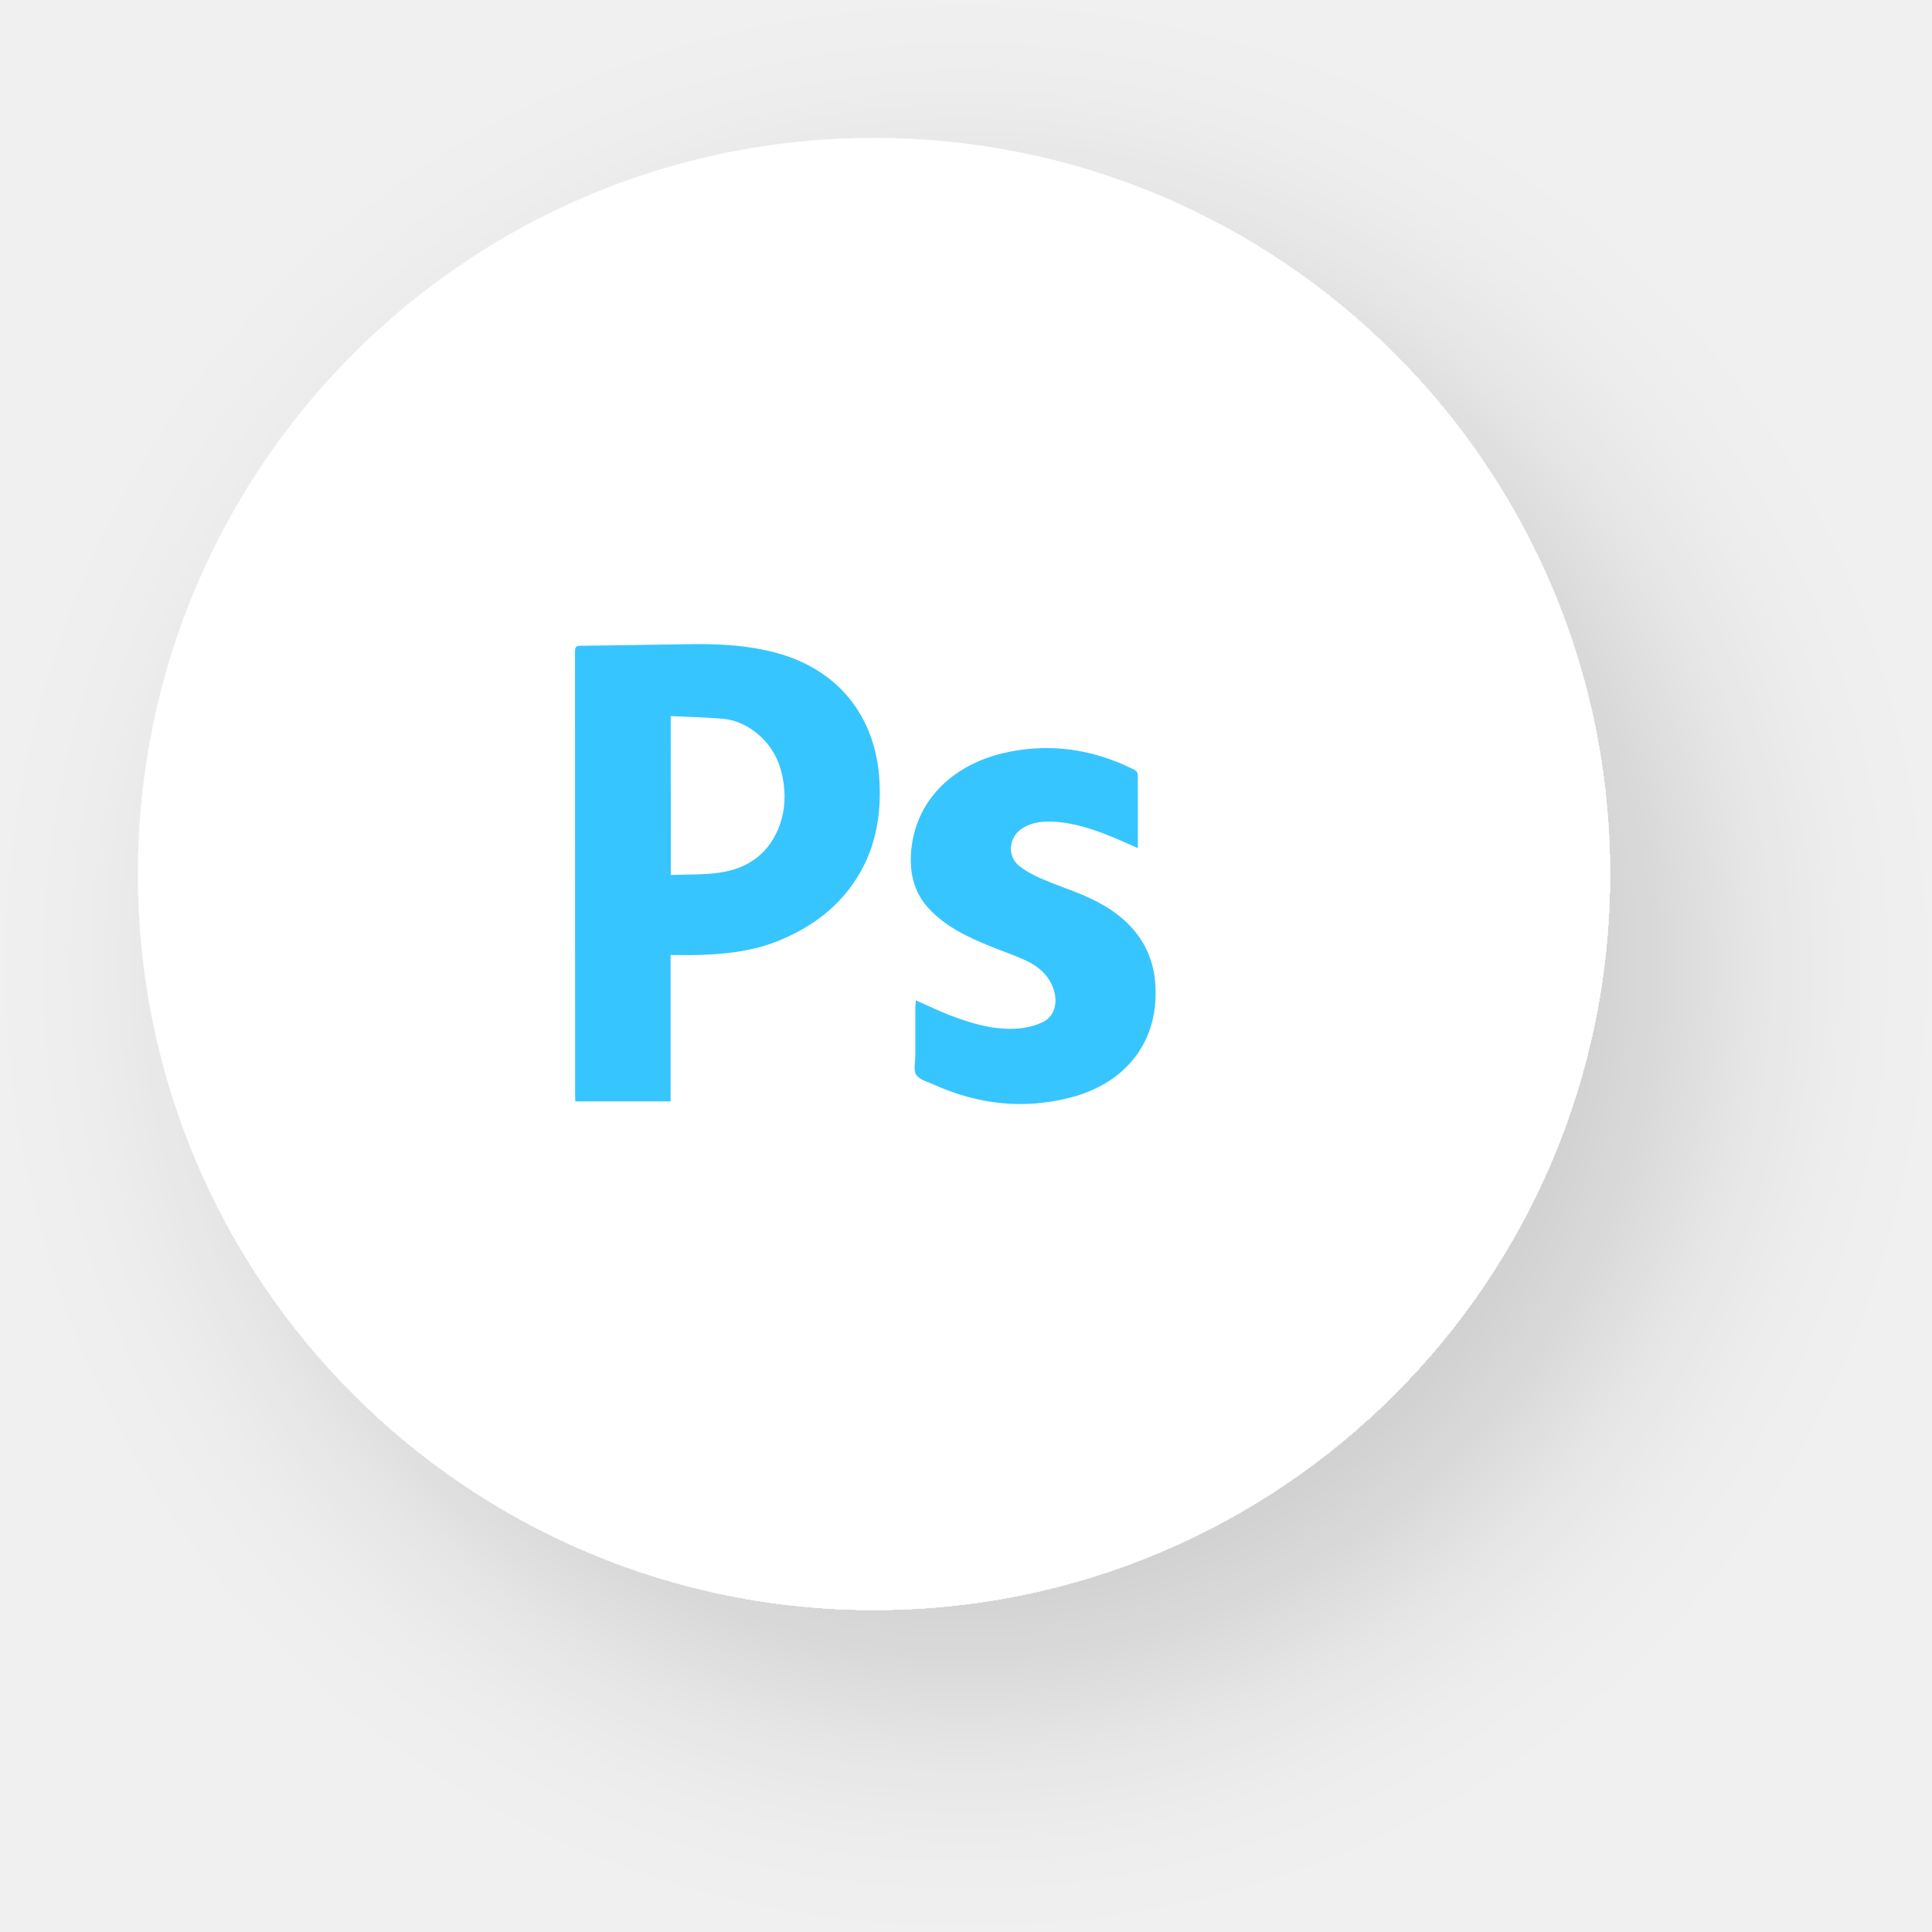
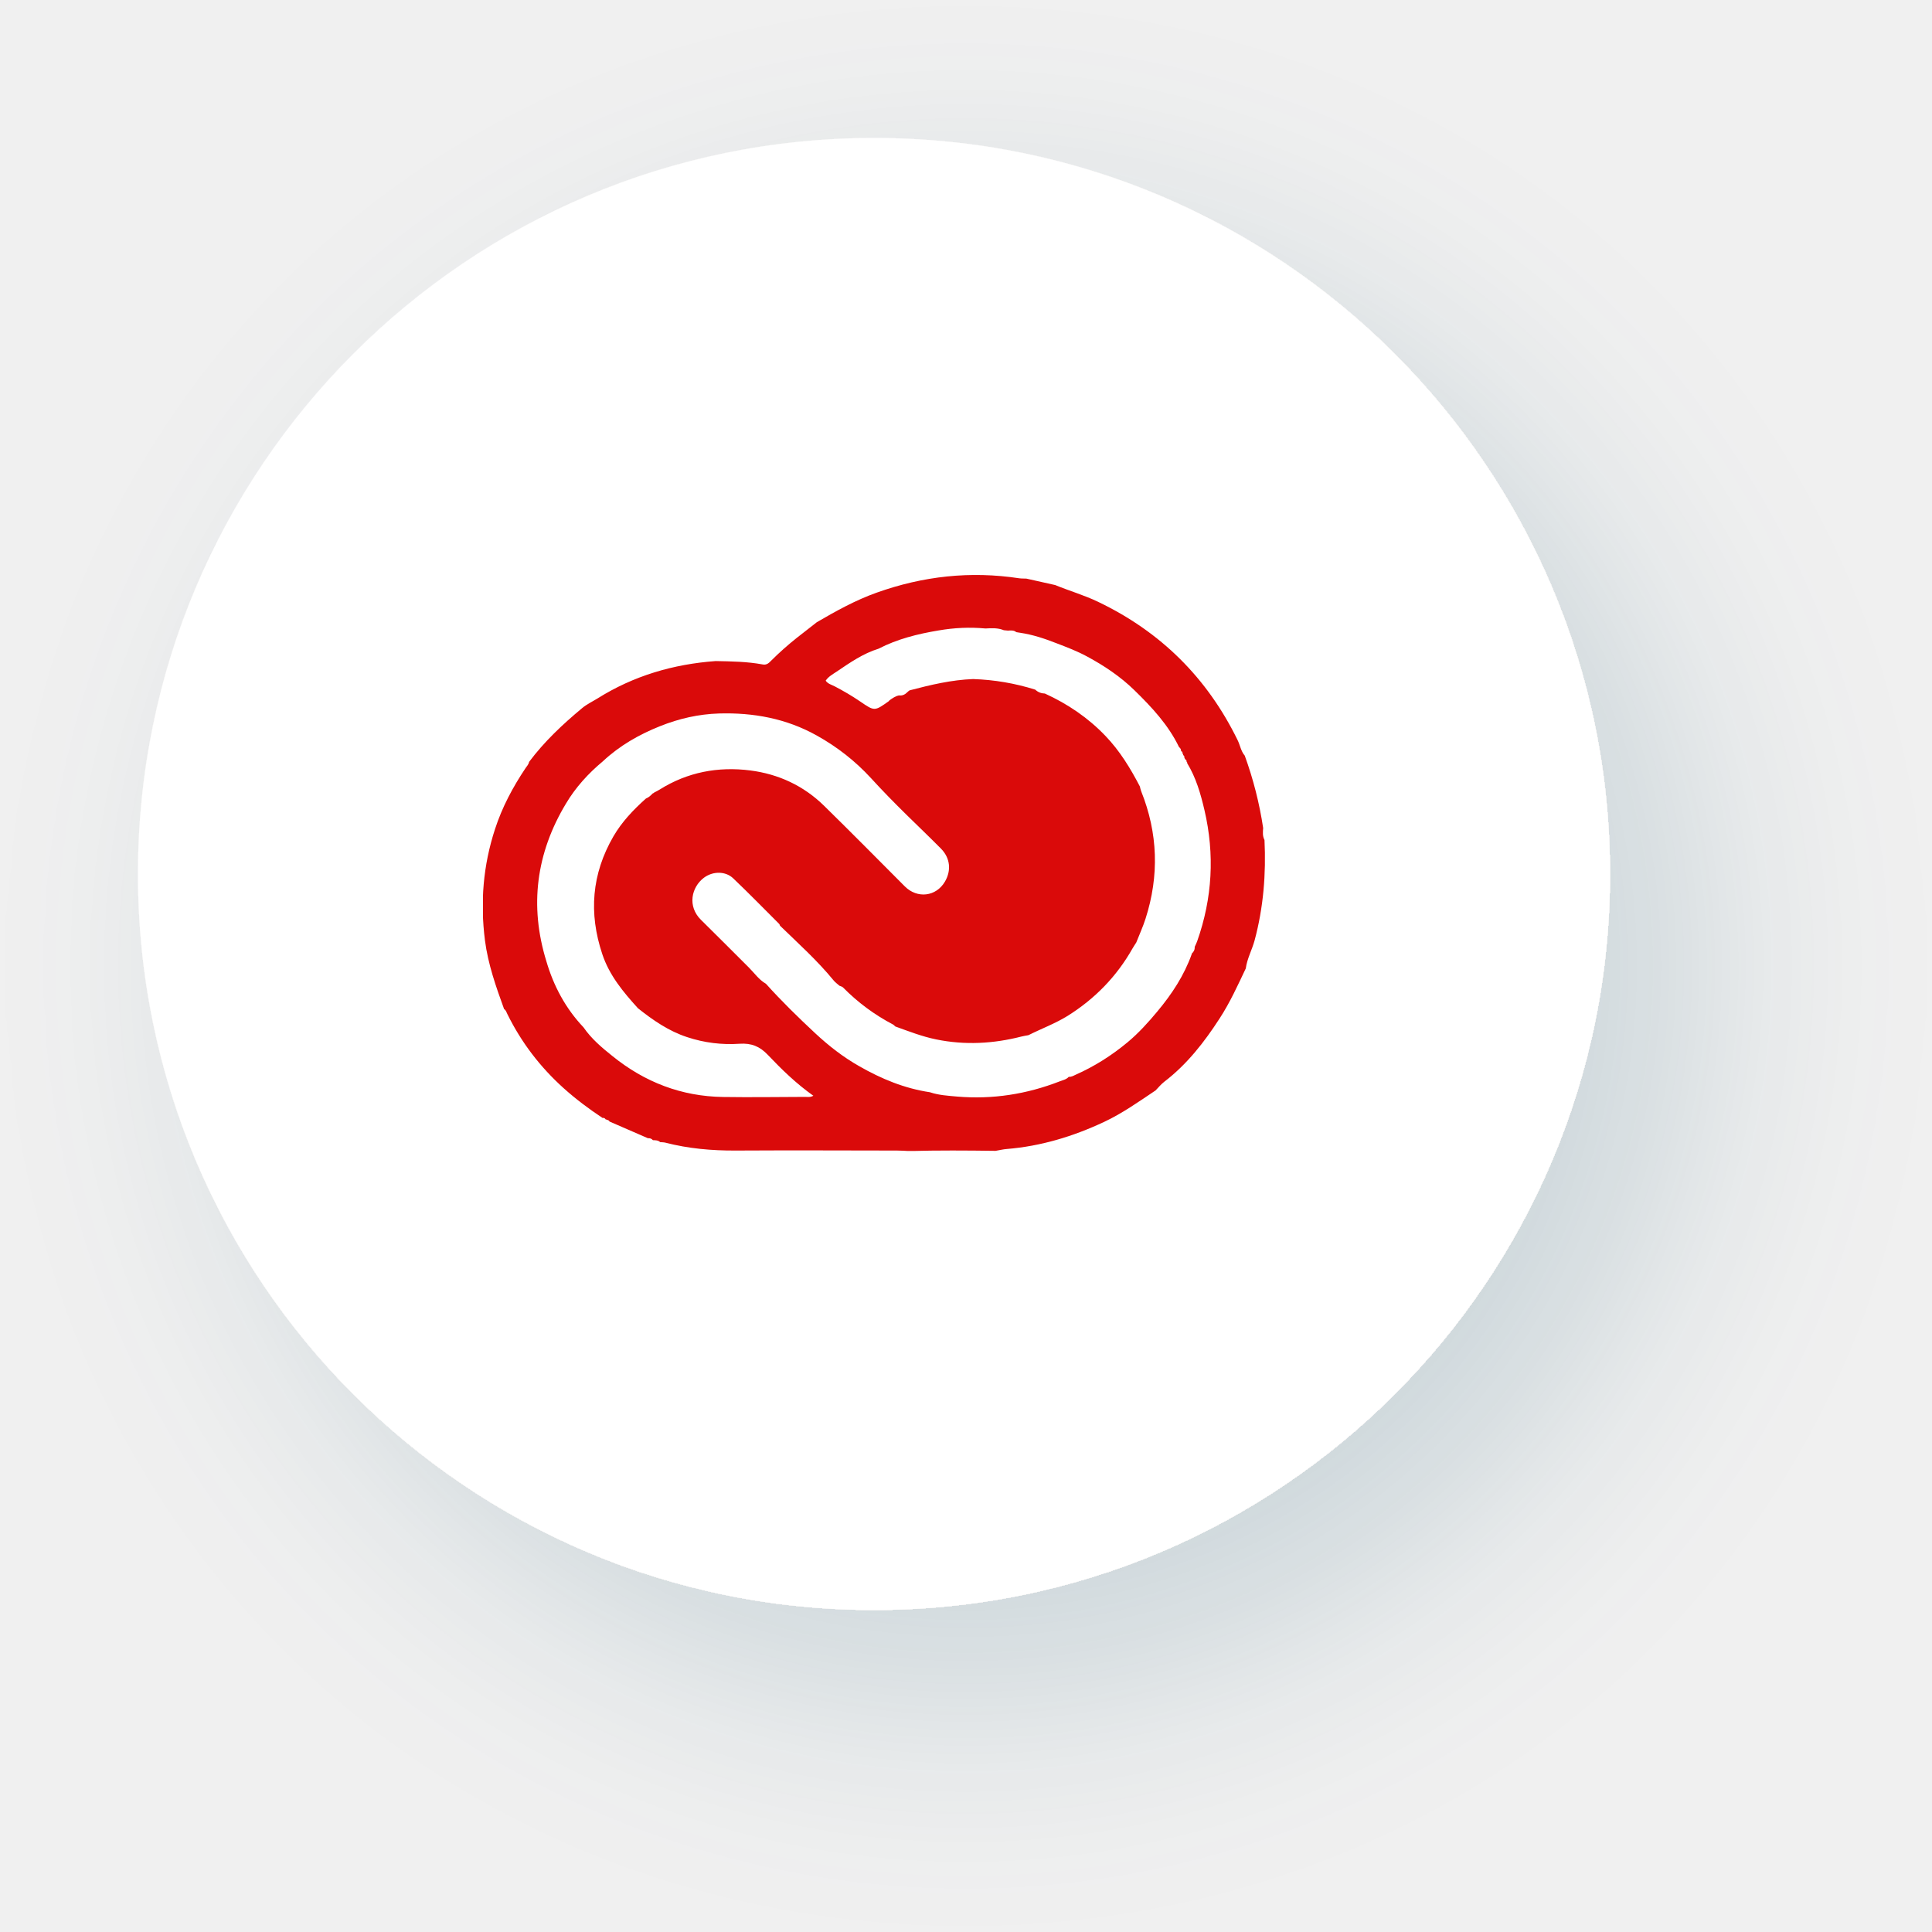
<svg xmlns="http://www.w3.org/2000/svg" width="84" height="84" viewBox="0 0 84 84" fill="none">
-   <g filter="url(#filter0_d_33_589)">
+   <g filter="url(#filter0_d_7_639)">
    <circle cx="38" cy="38" r="32" fill="white" />
  </g>
-   <g clip-path="url(#clip0_33_589)">
-     <path d="M29.156 41.523C29.156 43.679 29.156 45.769 29.156 47.887C27.772 47.887 26.407 47.887 25.014 47.887C25.009 47.802 25.005 47.721 25.005 47.636C25.005 41.206 25.005 34.78 25 28.35C25 28.18 25.009 28.076 25.231 28.076C26.878 28.062 28.525 28.024 30.168 28.005C31.344 27.995 32.511 28.062 33.66 28.36C36.408 29.064 38.093 31.125 38.239 33.981C38.305 35.258 38.13 36.497 37.552 37.645C36.77 39.196 35.495 40.218 33.918 40.875C32.69 41.386 31.391 41.508 30.078 41.527C29.777 41.523 29.476 41.523 29.156 41.523ZM29.165 38.043C29.88 38.014 30.582 38.043 31.264 37.943C32.426 37.783 33.335 37.201 33.819 36.081C34.088 35.456 34.163 34.799 34.078 34.118C33.975 33.282 33.664 32.558 33.034 31.991C32.582 31.579 32.045 31.31 31.438 31.253C30.685 31.182 29.927 31.173 29.16 31.135C29.165 33.461 29.165 35.717 29.165 38.043Z" fill="#37C5FF" />
-     <path d="M39.815 43.494C40.328 43.716 40.813 43.953 41.312 44.147C42.291 44.515 43.293 44.818 44.357 44.709C44.705 44.671 45.072 44.577 45.383 44.416C45.901 44.142 46.028 43.461 45.736 42.828C45.5 42.312 45.082 41.981 44.587 41.754C44.084 41.523 43.557 41.343 43.039 41.135C42.07 40.742 41.128 40.298 40.394 39.513C39.782 38.861 39.566 38.076 39.603 37.191C39.716 34.861 41.387 33.277 43.59 32.752C45.585 32.279 47.491 32.553 49.317 33.466C49.383 33.499 49.468 33.593 49.468 33.66C49.477 34.723 49.472 35.787 49.472 36.875C49.077 36.705 48.705 36.53 48.324 36.374C47.505 36.047 46.677 35.764 45.788 35.726C45.293 35.702 44.799 35.754 44.376 36.066C43.863 36.444 43.797 37.21 44.282 37.622C44.564 37.858 44.907 38.038 45.246 38.189C45.853 38.454 46.489 38.662 47.101 38.922C47.957 39.291 48.748 39.764 49.35 40.501C50.061 41.371 50.296 42.383 50.235 43.48C50.122 45.617 48.724 47.139 46.588 47.707C44.54 48.251 42.55 48.028 40.625 47.168C40.347 47.045 39.994 46.955 39.839 46.733C39.702 46.544 39.796 46.184 39.796 45.906C39.796 45.182 39.796 44.454 39.796 43.73C39.815 43.65 39.815 43.575 39.815 43.494Z" fill="#37C5FF" />
+   <g clip-path="url(#clip0_7_639)">
+     <path d="M54.164 42.107C53.816 42.84 53.48 43.583 53.033 44.271C52.363 45.308 51.612 46.274 50.62 47.033C50.481 47.141 50.369 47.279 50.244 47.409C49.515 47.896 48.8 48.406 48 48.781C46.654 49.412 45.255 49.836 43.767 49.957C43.606 49.97 43.445 50.011 43.284 50.037C42.032 50.02 40.785 50.011 39.533 50.046C39.355 50.037 39.176 50.024 38.997 50.024C36.659 50.02 34.317 50.011 31.979 50.024C30.946 50.029 29.927 49.939 28.926 49.68C28.854 49.662 28.778 49.666 28.702 49.657C28.613 49.572 28.497 49.577 28.385 49.572C28.331 49.501 28.251 49.483 28.17 49.488C27.616 49.246 27.057 49.005 26.503 48.763C26.476 48.714 26.436 48.692 26.378 48.687L26.36 48.67H26.333C26.302 48.62 26.262 48.594 26.199 48.607C25.605 48.214 25.037 47.789 24.505 47.311C23.486 46.394 22.668 45.326 22.06 44.092C22.019 44.016 22.002 43.922 21.917 43.873C21.564 42.899 21.219 41.924 21.085 40.887C20.875 39.237 21.005 37.628 21.523 36.046C21.832 35.094 22.297 34.222 22.851 33.395C22.909 33.31 22.985 33.234 23.003 33.127C23.665 32.242 24.465 31.491 25.309 30.789C25.511 30.619 25.752 30.507 25.976 30.369C27.549 29.381 29.274 28.876 31.116 28.742C31.8 28.755 32.484 28.764 33.159 28.889C33.342 28.925 33.436 28.818 33.539 28.715C33.888 28.366 34.254 28.044 34.639 27.736C34.929 27.508 35.22 27.28 35.515 27.052C36.351 26.565 37.196 26.095 38.112 25.769C40.137 25.045 42.198 24.821 44.317 25.143C44.419 25.157 44.522 25.152 44.625 25.157C45.045 25.25 45.461 25.344 45.881 25.438C46.498 25.693 47.142 25.876 47.745 26.167C50.463 27.468 52.483 29.466 53.807 32.175C53.919 32.398 53.95 32.657 54.12 32.854C54.491 33.878 54.759 34.928 54.92 36.001C54.906 36.18 54.889 36.354 54.978 36.52C55.049 37.995 54.933 39.452 54.549 40.883C54.437 41.298 54.222 41.678 54.164 42.107ZM51.353 32.662C51.353 32.59 51.326 32.528 51.263 32.483C50.798 31.518 50.079 30.749 49.323 30.011C48.715 29.417 48.013 28.947 47.267 28.545C46.838 28.312 46.382 28.138 45.926 27.964C45.412 27.763 44.902 27.593 44.357 27.512C44.299 27.503 44.245 27.494 44.187 27.485C44.08 27.396 43.95 27.41 43.825 27.418C43.767 27.414 43.704 27.405 43.646 27.401C43.387 27.293 43.114 27.311 42.846 27.325C42.166 27.262 41.487 27.293 40.812 27.41C39.904 27.561 39.019 27.78 38.197 28.205C37.517 28.415 36.945 28.818 36.369 29.206C36.203 29.318 36.016 29.417 35.899 29.595C36.002 29.738 36.154 29.77 36.284 29.837C36.668 30.038 37.039 30.253 37.397 30.498C38.023 30.927 38.023 30.927 38.644 30.485C38.657 30.476 38.662 30.463 38.671 30.449C38.8 30.36 38.93 30.266 39.087 30.235C39.239 30.257 39.359 30.19 39.458 30.087C39.493 30.06 39.525 30.02 39.565 30.011C40.468 29.774 41.371 29.56 42.309 29.524C43.23 29.555 44.129 29.707 45.009 29.984C45.13 30.096 45.269 30.15 45.43 30.154C46.422 30.606 47.312 31.209 48.067 32C48.688 32.648 49.149 33.404 49.56 34.195C49.578 34.267 49.591 34.338 49.618 34.405C50.347 36.229 50.405 38.075 49.806 39.944C49.694 40.297 49.538 40.632 49.404 40.976C49.35 41.066 49.287 41.151 49.238 41.24C48.55 42.456 47.607 43.422 46.426 44.164C45.881 44.503 45.282 44.722 44.714 45.008C44.612 45.026 44.509 45.044 44.41 45.067C43.186 45.38 41.952 45.447 40.705 45.192C40.088 45.067 39.511 44.839 38.926 44.629C38.894 44.602 38.863 44.562 38.827 44.544C38.018 44.119 37.294 43.583 36.655 42.934C36.614 42.894 36.552 42.881 36.498 42.858C36.409 42.778 36.31 42.711 36.239 42.621C35.533 41.759 34.71 41.021 33.914 40.248C33.901 40.221 33.897 40.19 33.874 40.167C33.213 39.506 32.556 38.835 31.881 38.191C31.541 37.865 30.987 37.874 30.602 38.165C30.061 38.576 29.878 39.403 30.477 39.993C31.179 40.681 31.867 41.379 32.565 42.072C32.806 42.313 32.998 42.599 33.302 42.773C33.977 43.524 34.701 44.231 35.439 44.919C36.029 45.469 36.659 45.961 37.361 46.358C38.322 46.908 39.328 47.324 40.432 47.489C40.816 47.619 41.219 47.641 41.617 47.677C43.154 47.807 44.638 47.574 46.073 47.016C46.212 46.962 46.364 46.935 46.467 46.819C46.578 46.828 46.668 46.774 46.762 46.73C47.584 46.367 48.335 45.889 49.024 45.317C49.502 44.919 49.918 44.459 50.32 43.976C50.955 43.216 51.487 42.407 51.818 41.473V41.459C51.902 41.383 51.952 41.289 51.943 41.169C51.978 41.088 52.023 41.008 52.05 40.927C52.712 39.054 52.819 37.15 52.367 35.219C52.202 34.513 52.001 33.811 51.616 33.181C51.621 33.154 51.612 33.131 51.59 33.118C51.594 33.069 51.576 33.033 51.527 33.011C51.514 32.984 51.505 32.957 51.491 32.93C51.5 32.885 51.482 32.85 51.442 32.832C51.447 32.8 51.433 32.774 51.411 32.756C51.42 32.707 51.402 32.671 51.353 32.662ZM25.372 44.669C25.712 45.165 26.168 45.549 26.633 45.92C28.032 47.051 29.628 47.668 31.434 47.695C32.623 47.713 33.812 47.695 35.005 47.691C35.112 47.691 35.229 47.717 35.363 47.641C34.612 47.109 33.982 46.493 33.378 45.858C33.029 45.491 32.663 45.348 32.162 45.38C31.384 45.433 30.62 45.339 29.878 45.093C29.073 44.83 28.389 44.356 27.737 43.837C27.098 43.131 26.494 42.411 26.186 41.482C25.591 39.702 25.725 37.999 26.668 36.368C27.039 35.728 27.54 35.206 28.085 34.718C28.202 34.673 28.291 34.589 28.376 34.499C28.403 34.49 28.43 34.477 28.448 34.455C28.528 34.414 28.608 34.374 28.68 34.329C29.891 33.569 31.228 33.319 32.623 33.498C33.843 33.654 34.938 34.159 35.832 35.036C37.012 36.193 38.175 37.369 39.341 38.54C39.882 39.081 40.7 38.987 41.085 38.33C41.366 37.847 41.317 37.306 40.91 36.895C40.419 36.399 39.913 35.916 39.417 35.429C38.89 34.91 38.367 34.379 37.866 33.829C37.178 33.082 36.4 32.474 35.51 31.978C34.183 31.236 32.748 30.977 31.259 31.021C30.383 31.048 29.529 31.24 28.702 31.571C27.782 31.938 26.937 32.421 26.212 33.1C25.578 33.627 25.028 34.231 24.608 34.937C23.311 37.092 23.012 39.385 23.754 41.79C24.067 42.863 24.59 43.846 25.372 44.669Z" fill="#DA0A0A" />
  </g>
  <defs>
-     <filter id="filter0_d_33_589" x="0" y="0" width="84" height="84" filterUnits="userSpaceOnUse" color-interpolation-filters="sRGB">
+     <filter id="filter0_d_7_639" x="0" y="0" width="84" height="84" filterUnits="userSpaceOnUse" color-interpolation-filters="sRGB">
      <feFlood flood-opacity="0" result="BackgroundImageFix" />
      <feColorMatrix in="SourceAlpha" type="matrix" values="0 0 0 0 0 0 0 0 0 0 0 0 0 0 0 0 0 0 127 0" result="hardAlpha" />
      <feOffset dx="4" dy="4" />
      <feGaussianBlur stdDeviation="5" />
      <feComposite in2="hardAlpha" operator="out" />
-       <feColorMatrix type="matrix" values="0 0 0 0 0 0 0 0 0 0 0 0 0 0 0 0 0 0 0.15 0" />
-       <feBlend mode="normal" in2="BackgroundImageFix" result="effect1_dropShadow_33_589" />
-       <feBlend mode="normal" in="SourceGraphic" in2="effect1_dropShadow_33_589" result="shape" />
+       <feColorMatrix type="matrix" values="0 0 0 0 0 0 0 0 0 0.267 0 0 0 0 0.38 0 0 0 0.15 0" />
+       <feBlend mode="normal" in2="BackgroundImageFix" result="effect1_dropShadow_7_639" />
+       <feBlend mode="normal" in="SourceGraphic" in2="effect1_dropShadow_7_639" result="shape" />
    </filter>
-     <clipPath id="clip0_33_589">
-       <rect width="25.263" height="20" fill="white" transform="translate(25 28)" />
+     <clipPath id="clip0_7_639">
+       <rect width="34" height="25.042" fill="white" transform="translate(21 25)" />
    </clipPath>
  </defs>
</svg>
